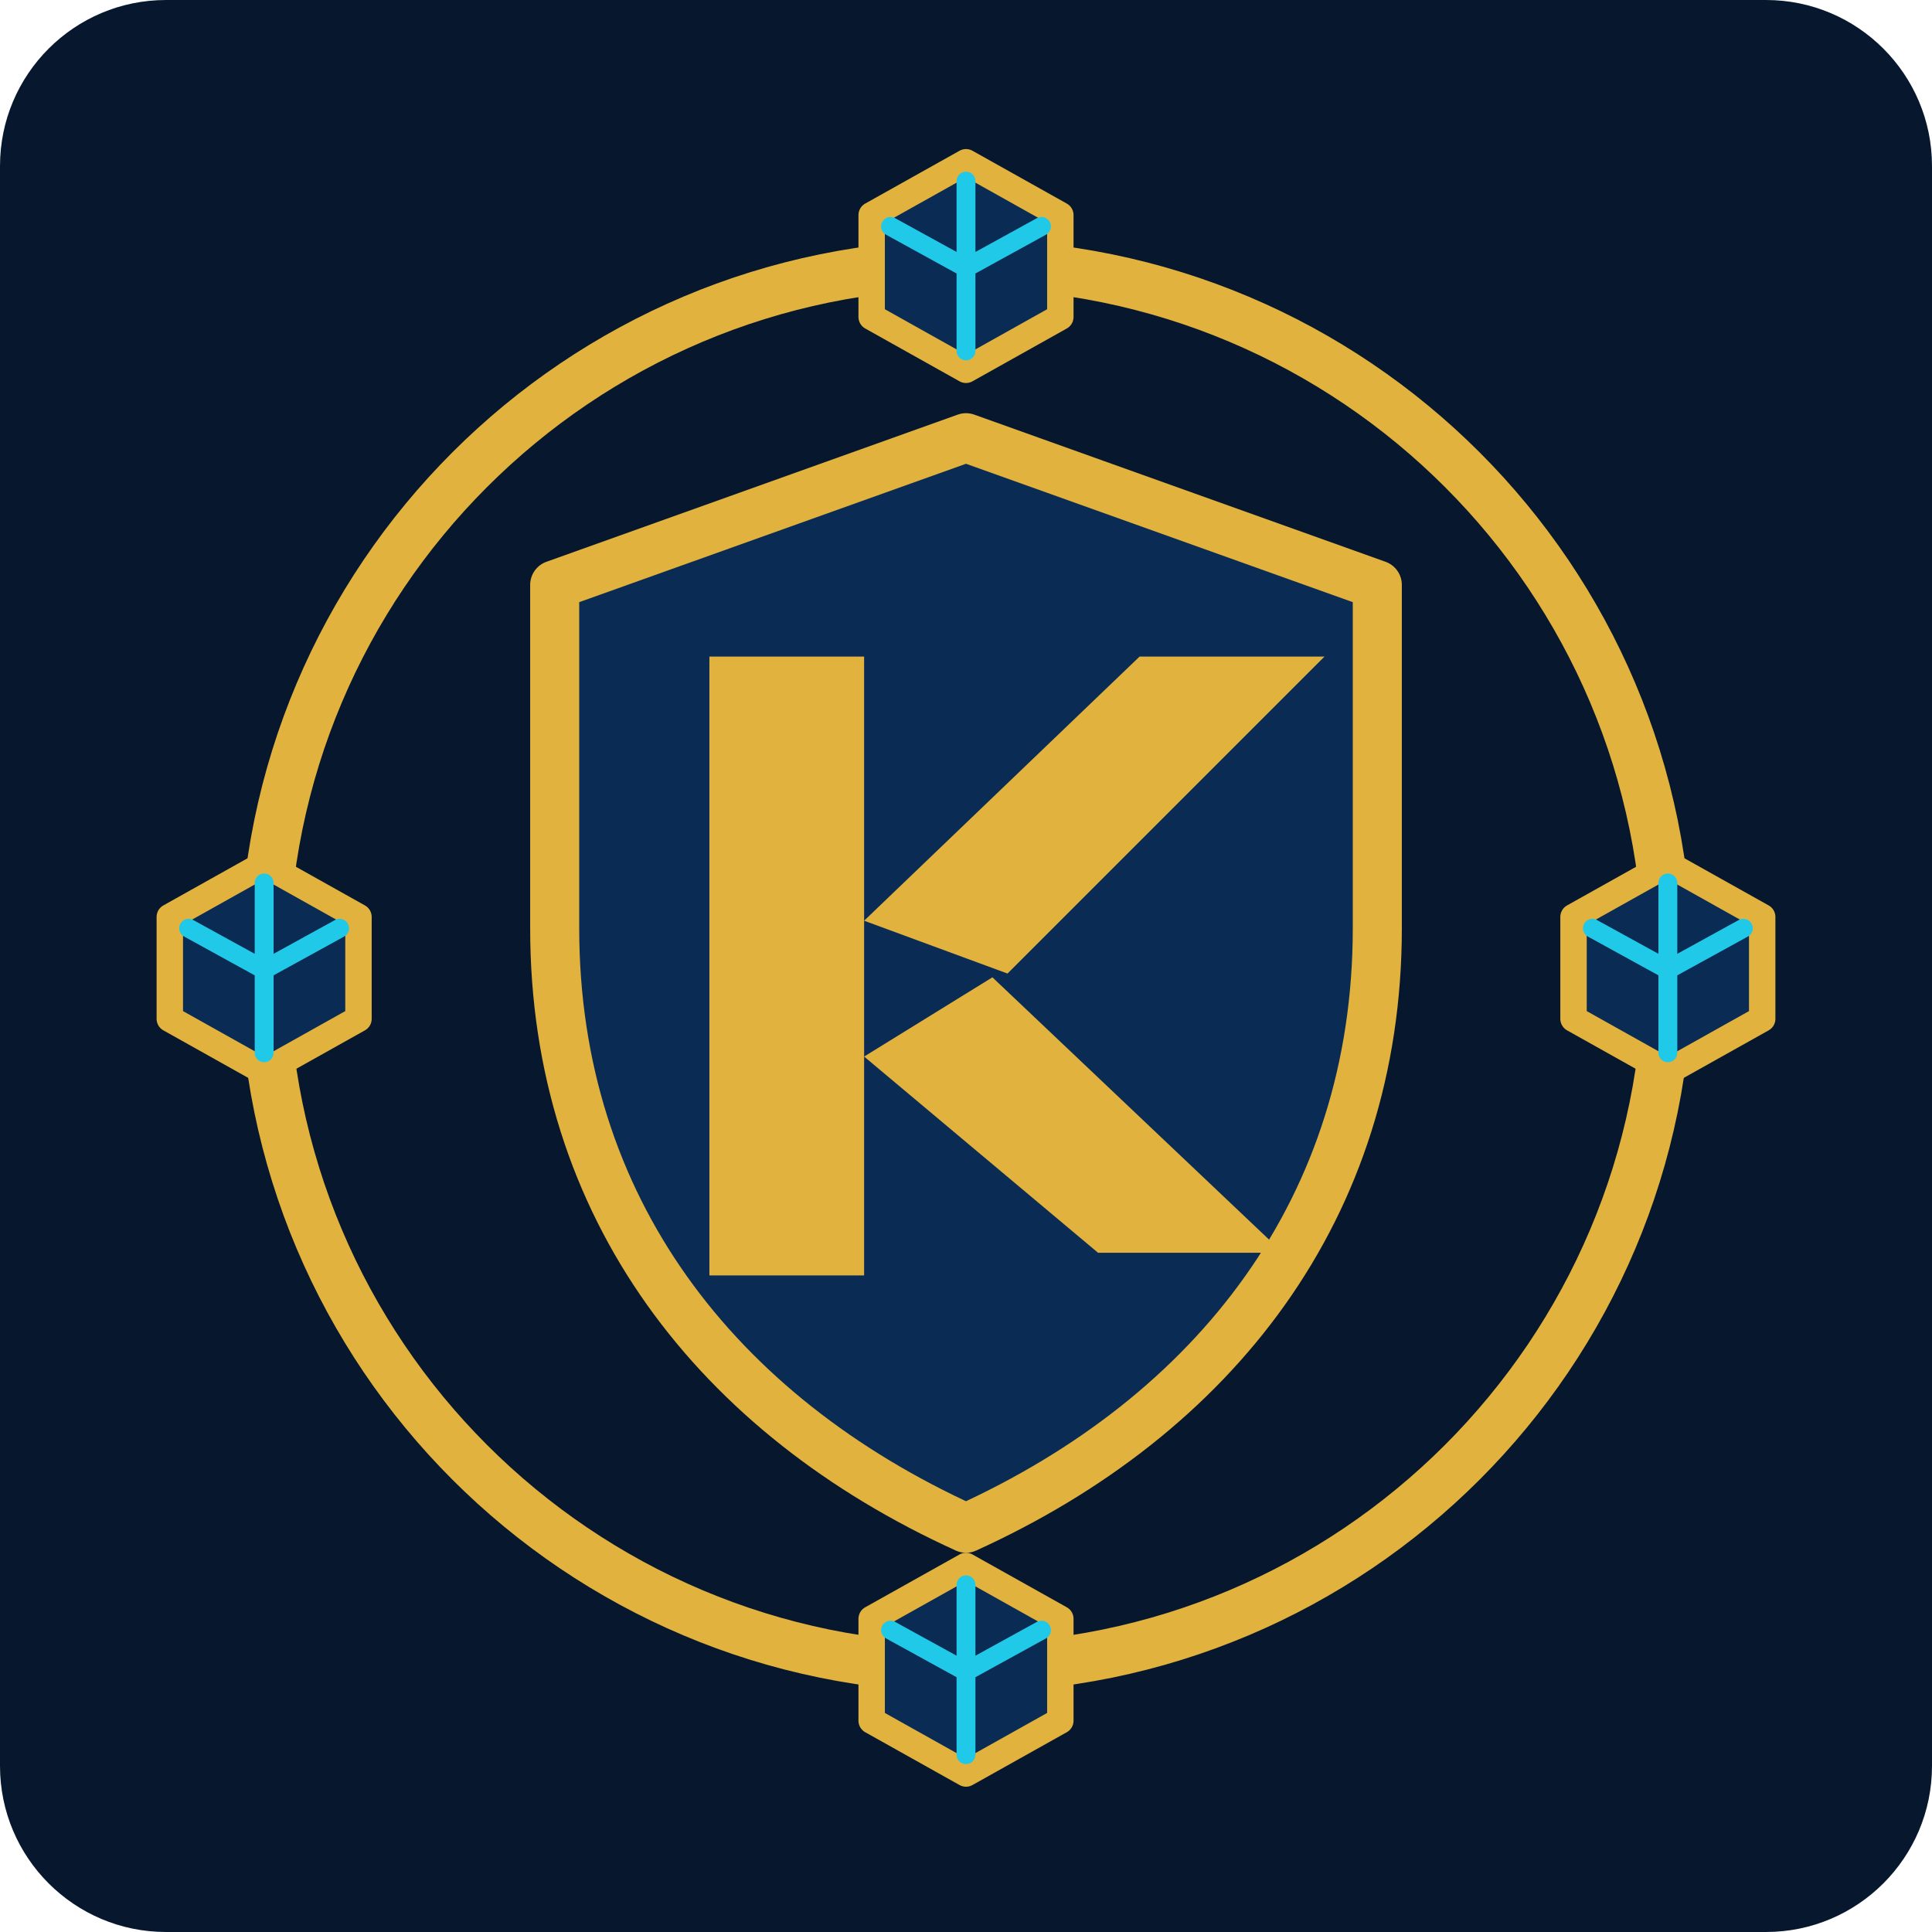
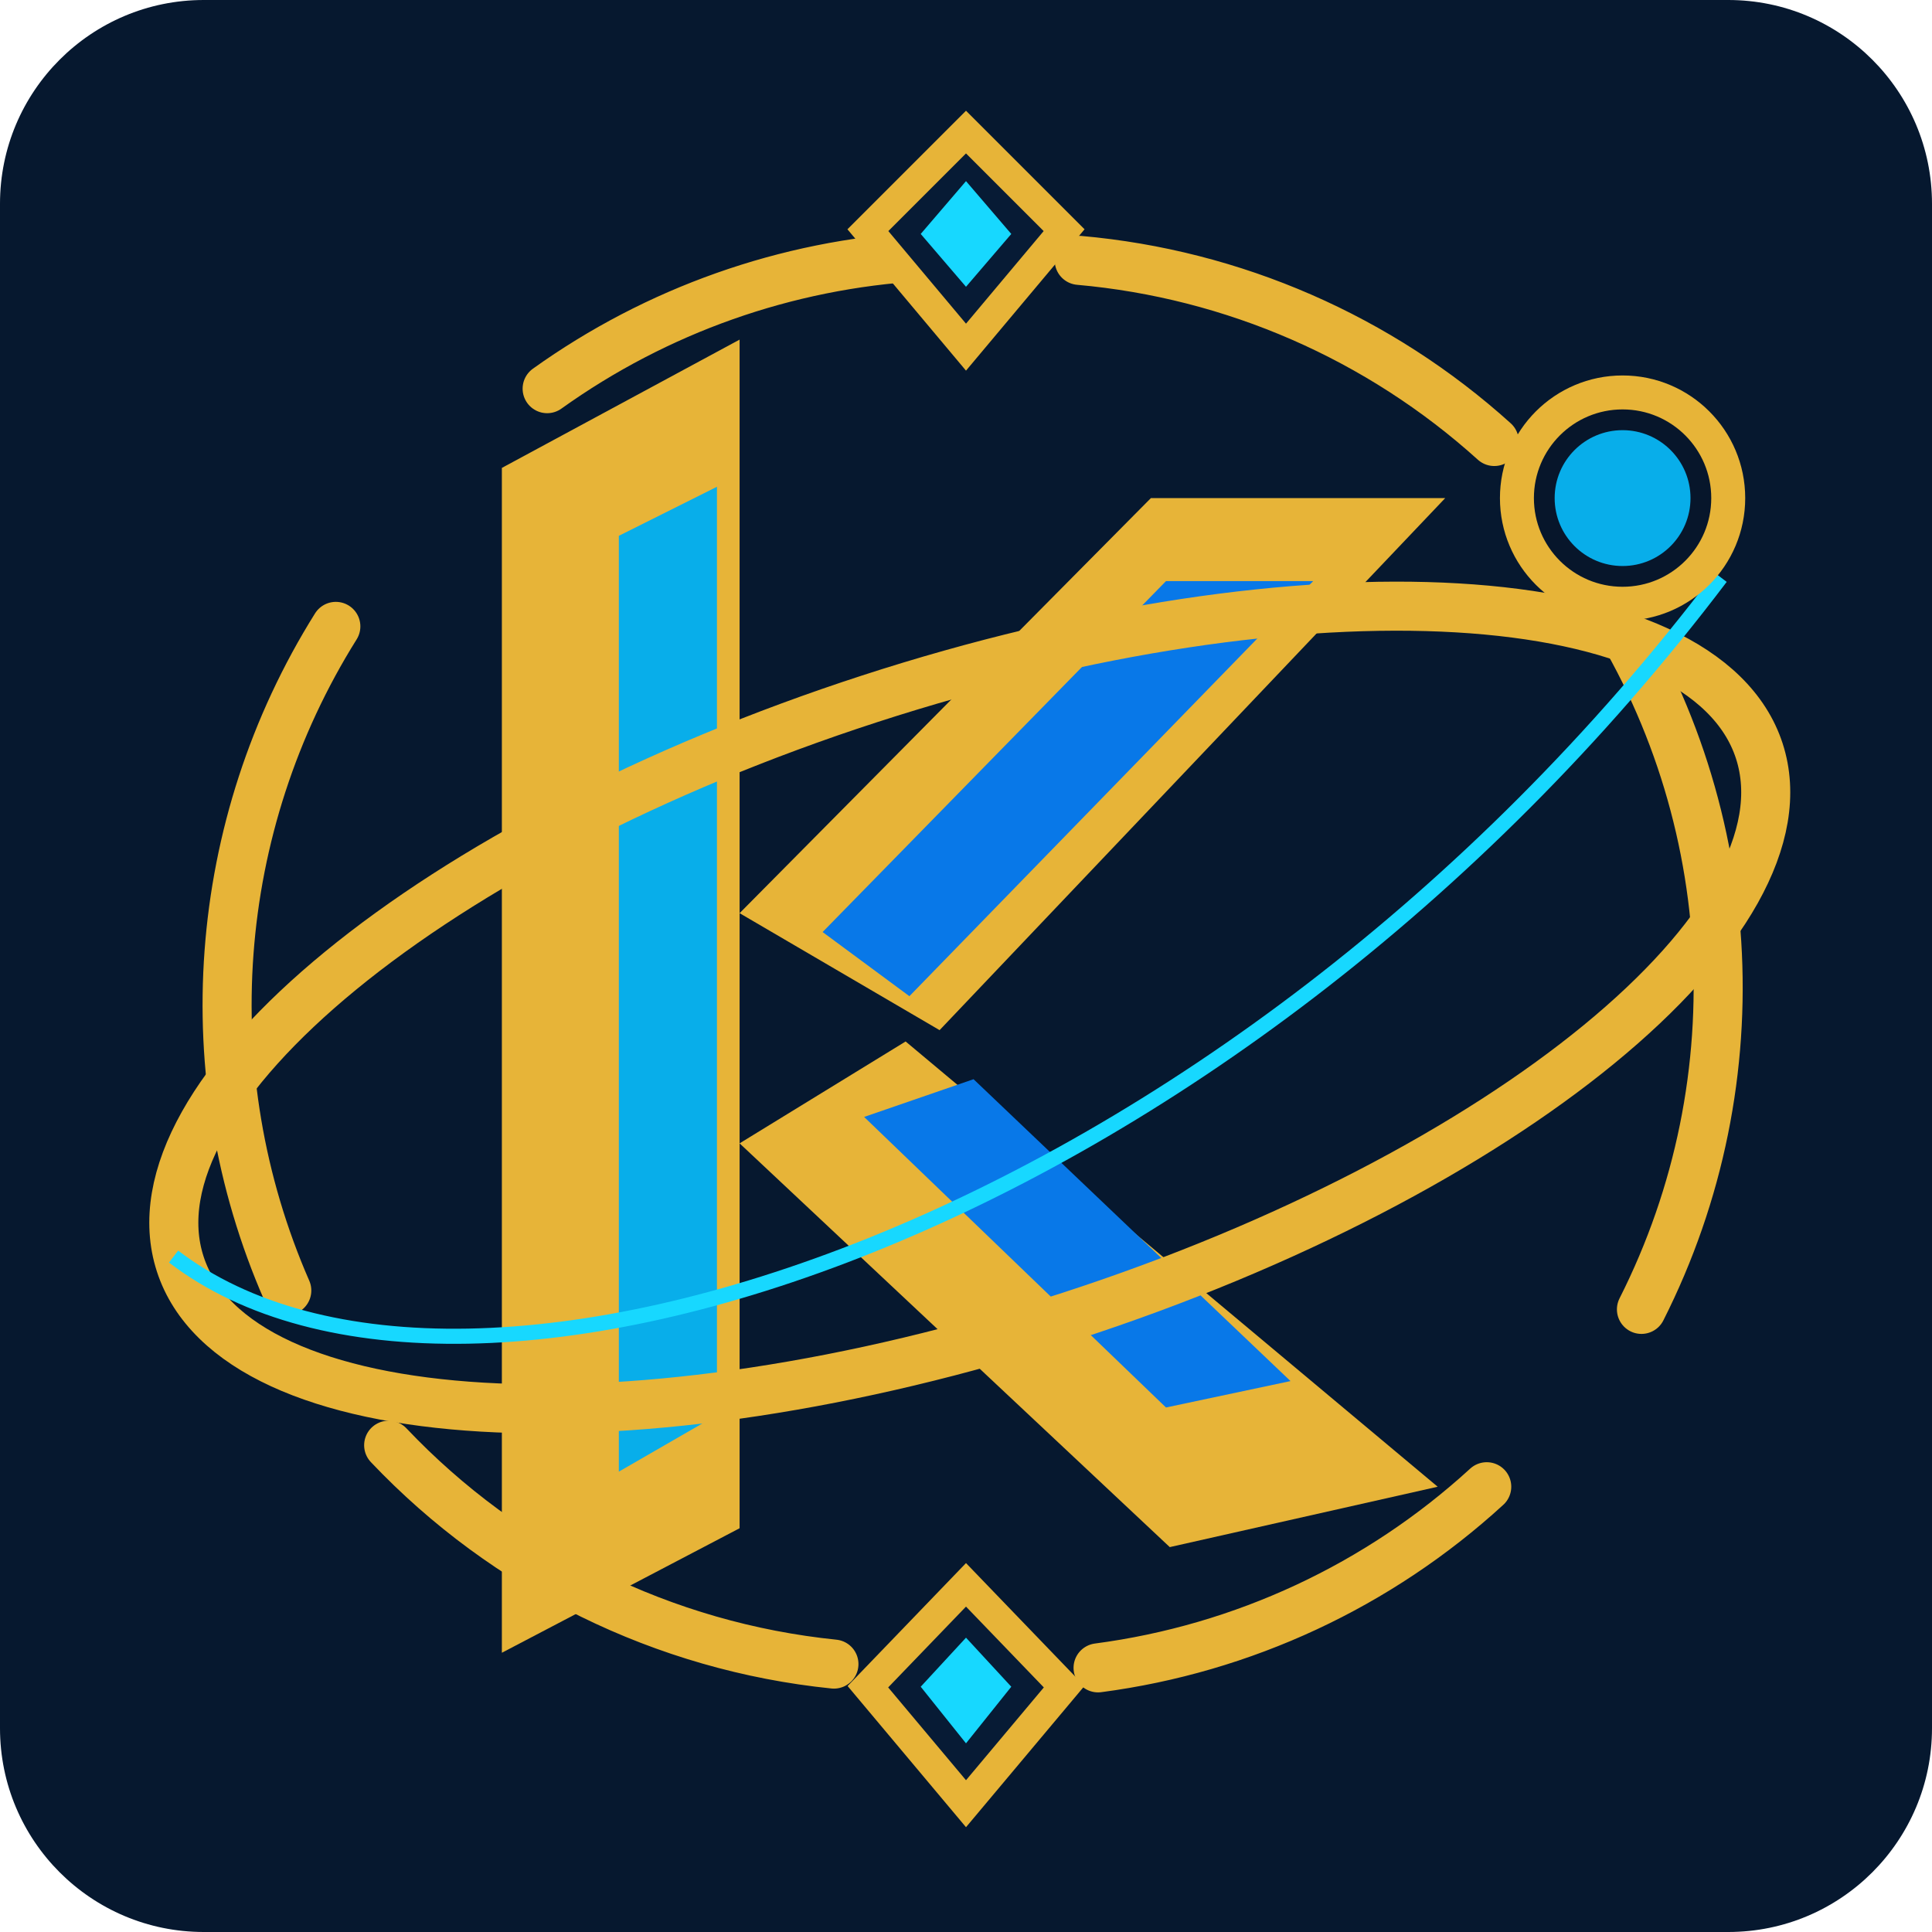
<svg xmlns="http://www.w3.org/2000/svg" viewBox="0 0 512 512" role="img" aria-labelledby="title desc">
-   <rect width="512" height="512" rx="44" fill="#07182E" />
-   <g fill="none" stroke="#E1B23D" stroke-width="13" stroke-linecap="round">
-     <path d="M256 70A186 186 0 0 1 442 256" />
-     <path d="M442 256A186 186 0 0 1 256 442" />
-     <path d="M256 442A186 186 0 0 1 70 256" />
-     <path d="M70 256A186 186 0 0 1 256 70" />
+   <rect width="512" height="512" rx="54" fill="#06182F" />
+   <g fill="none" stroke="#E7B438" stroke-width="13" stroke-linecap="round">
+     <path d="M145 103A189 189 0 0 1 244 68M286 69A189 189 0 0 1 396 117M423 156A189 189 0 0 1 435 347M394 394A189 189 0 0 1 291 442M221 441A189 189 0 0 1 103 383M76 342A189 189 0 0 1 89 166" />
  </g>
-   <path d="M256 116L365 155V246C365 320 322 375 256 405C190 375 147 320 147 246V155Z" fill="#0A2B54" stroke="#E1B23D" stroke-width="13" stroke-linejoin="round" />
-   <g fill="#E1B23D">
-     <path d="M188 174H229V338H188Z" />
-     <path d="M229 244L302 174H351L267 258Z" />
-     <path d="M263 259L340 332H291L229 280Z" />
+   <g>
+     <path d="M133 124L196 90V405L133 438Z" fill="#E7B438" />
+     <path d="M164 142L190 129V375L164 390Z" fill="#08AEEA" />
+     <path d="M196 242L305 132H383L249 273Z" fill="#E7B438" />
+     <path d="M218 247L309 154H348L241 264Z" fill="#0878E8" />
+     <path d="M240 276L381 394L310 410L196 303Z" fill="#E7B438" />
+     <path d="M229 296L309 373L342 366L258 286Z" fill="#0878E8" />
  </g>
-   <g fill="#0A2B54" stroke="#E1B23D" stroke-width="7" stroke-linejoin="round">
-     <path d="M256 43L281 57V84L256 98L231 84V57Z" />
-     <path d="M442 229L467 243V270L442 284L417 270V243Z" />
-     <path d="M256 415L281 429V456L256 470L231 456V429Z" />
-     <path d="M70 229L95 243V270L70 284L45 270V243Z" />
-   </g>
-   <g fill="none" stroke="#20C9E8" stroke-width="5" stroke-linecap="round">
-     <path d="M256 48V93M236 60L256 71L276 60M256 71V93" />
-     <path d="M442 234V279M422 246L442 257L462 246M442 257V279" />
-     <path d="M256 420V465M236 432L256 443L276 432M256 443V465" />
-     <path d="M70 234V279M50 246L70 257L90 246M70 257V279" />
-   </g>
+   <ellipse cx="257" cy="267" rx="220" ry="86" transform="rotate(-18 257 267)" fill="none" stroke="#E7B438" stroke-width="13" />
+   <path d="M46 333C123 392 325 326 456 153" fill="none" stroke="#17D8FF" stroke-width="4" />
+   <path d="M256 35L282 61L256 92L230 61Z" fill="#071B35" stroke="#E7B438" stroke-width="8" />
+   <path d="M256 48L268 62L256 76L244 62Z" fill="#17D8FF" />
+   <path d="M256 420L282 447L256 478L230 447Z" fill="#071B35" stroke="#E7B438" stroke-width="8" />
+   <path d="M256 434L268 447L256 462L244 447Z" fill="#17D8FF" />
+   <circle cx="430" cy="132" r="28" fill="#07162B" stroke="#E7B438" stroke-width="9" />
+   <circle cx="430" cy="132" r="18" fill="#08AEEA" />
</svg>
